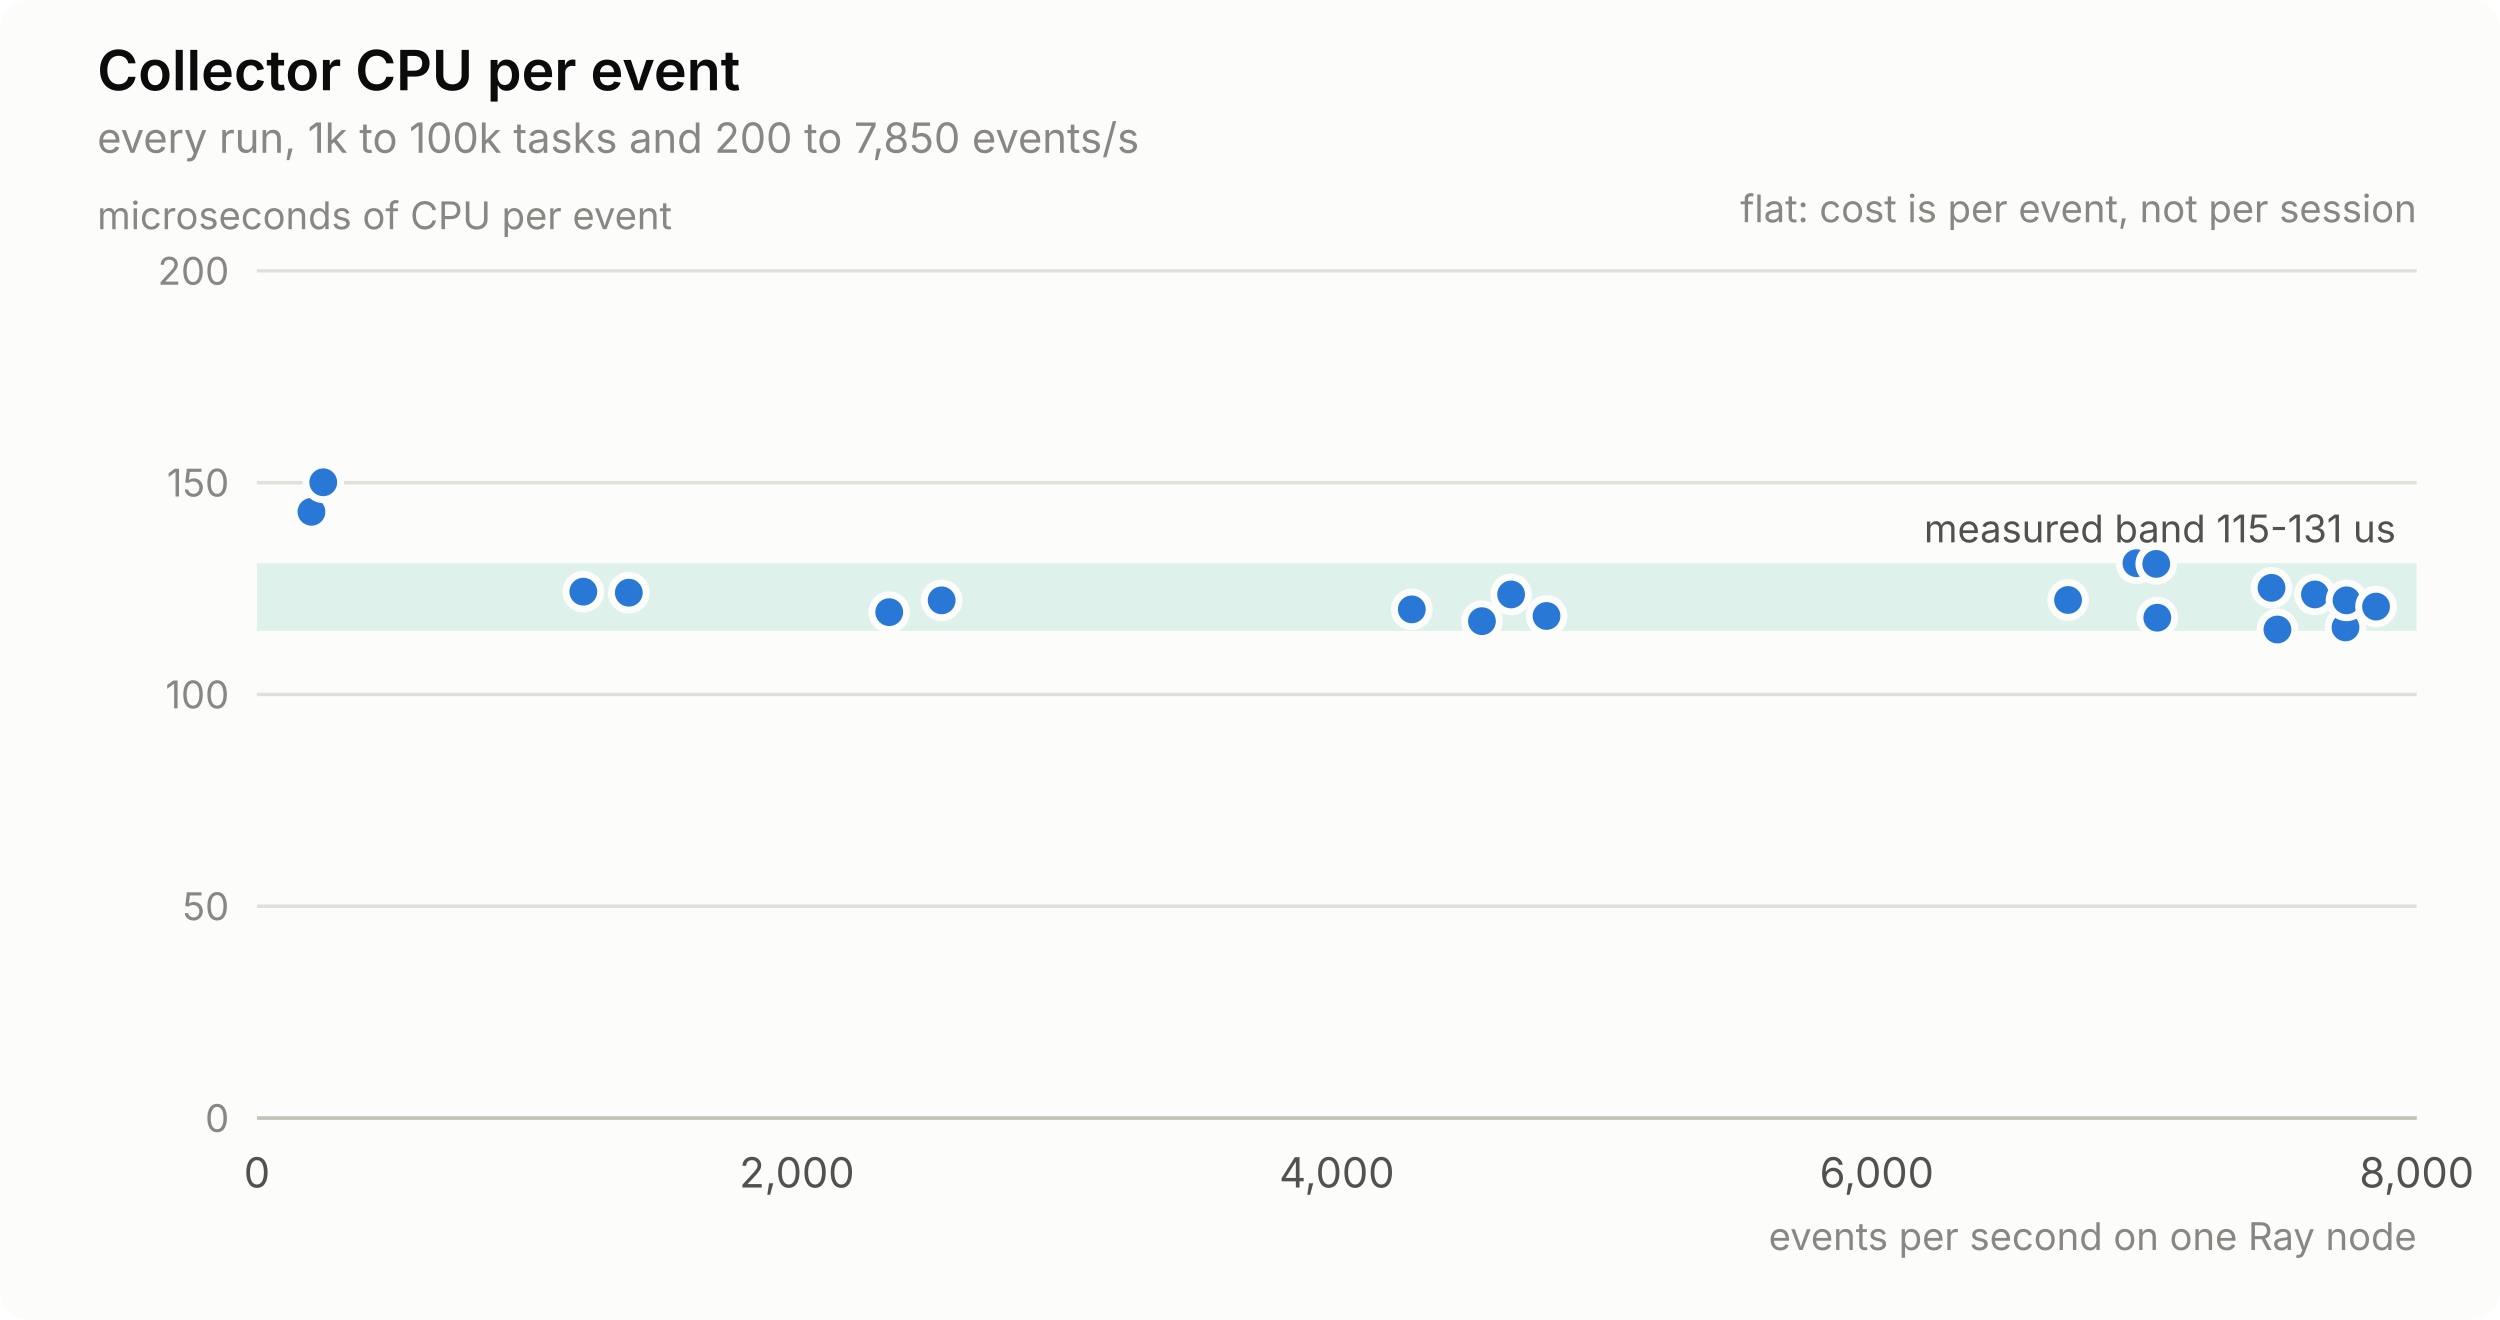
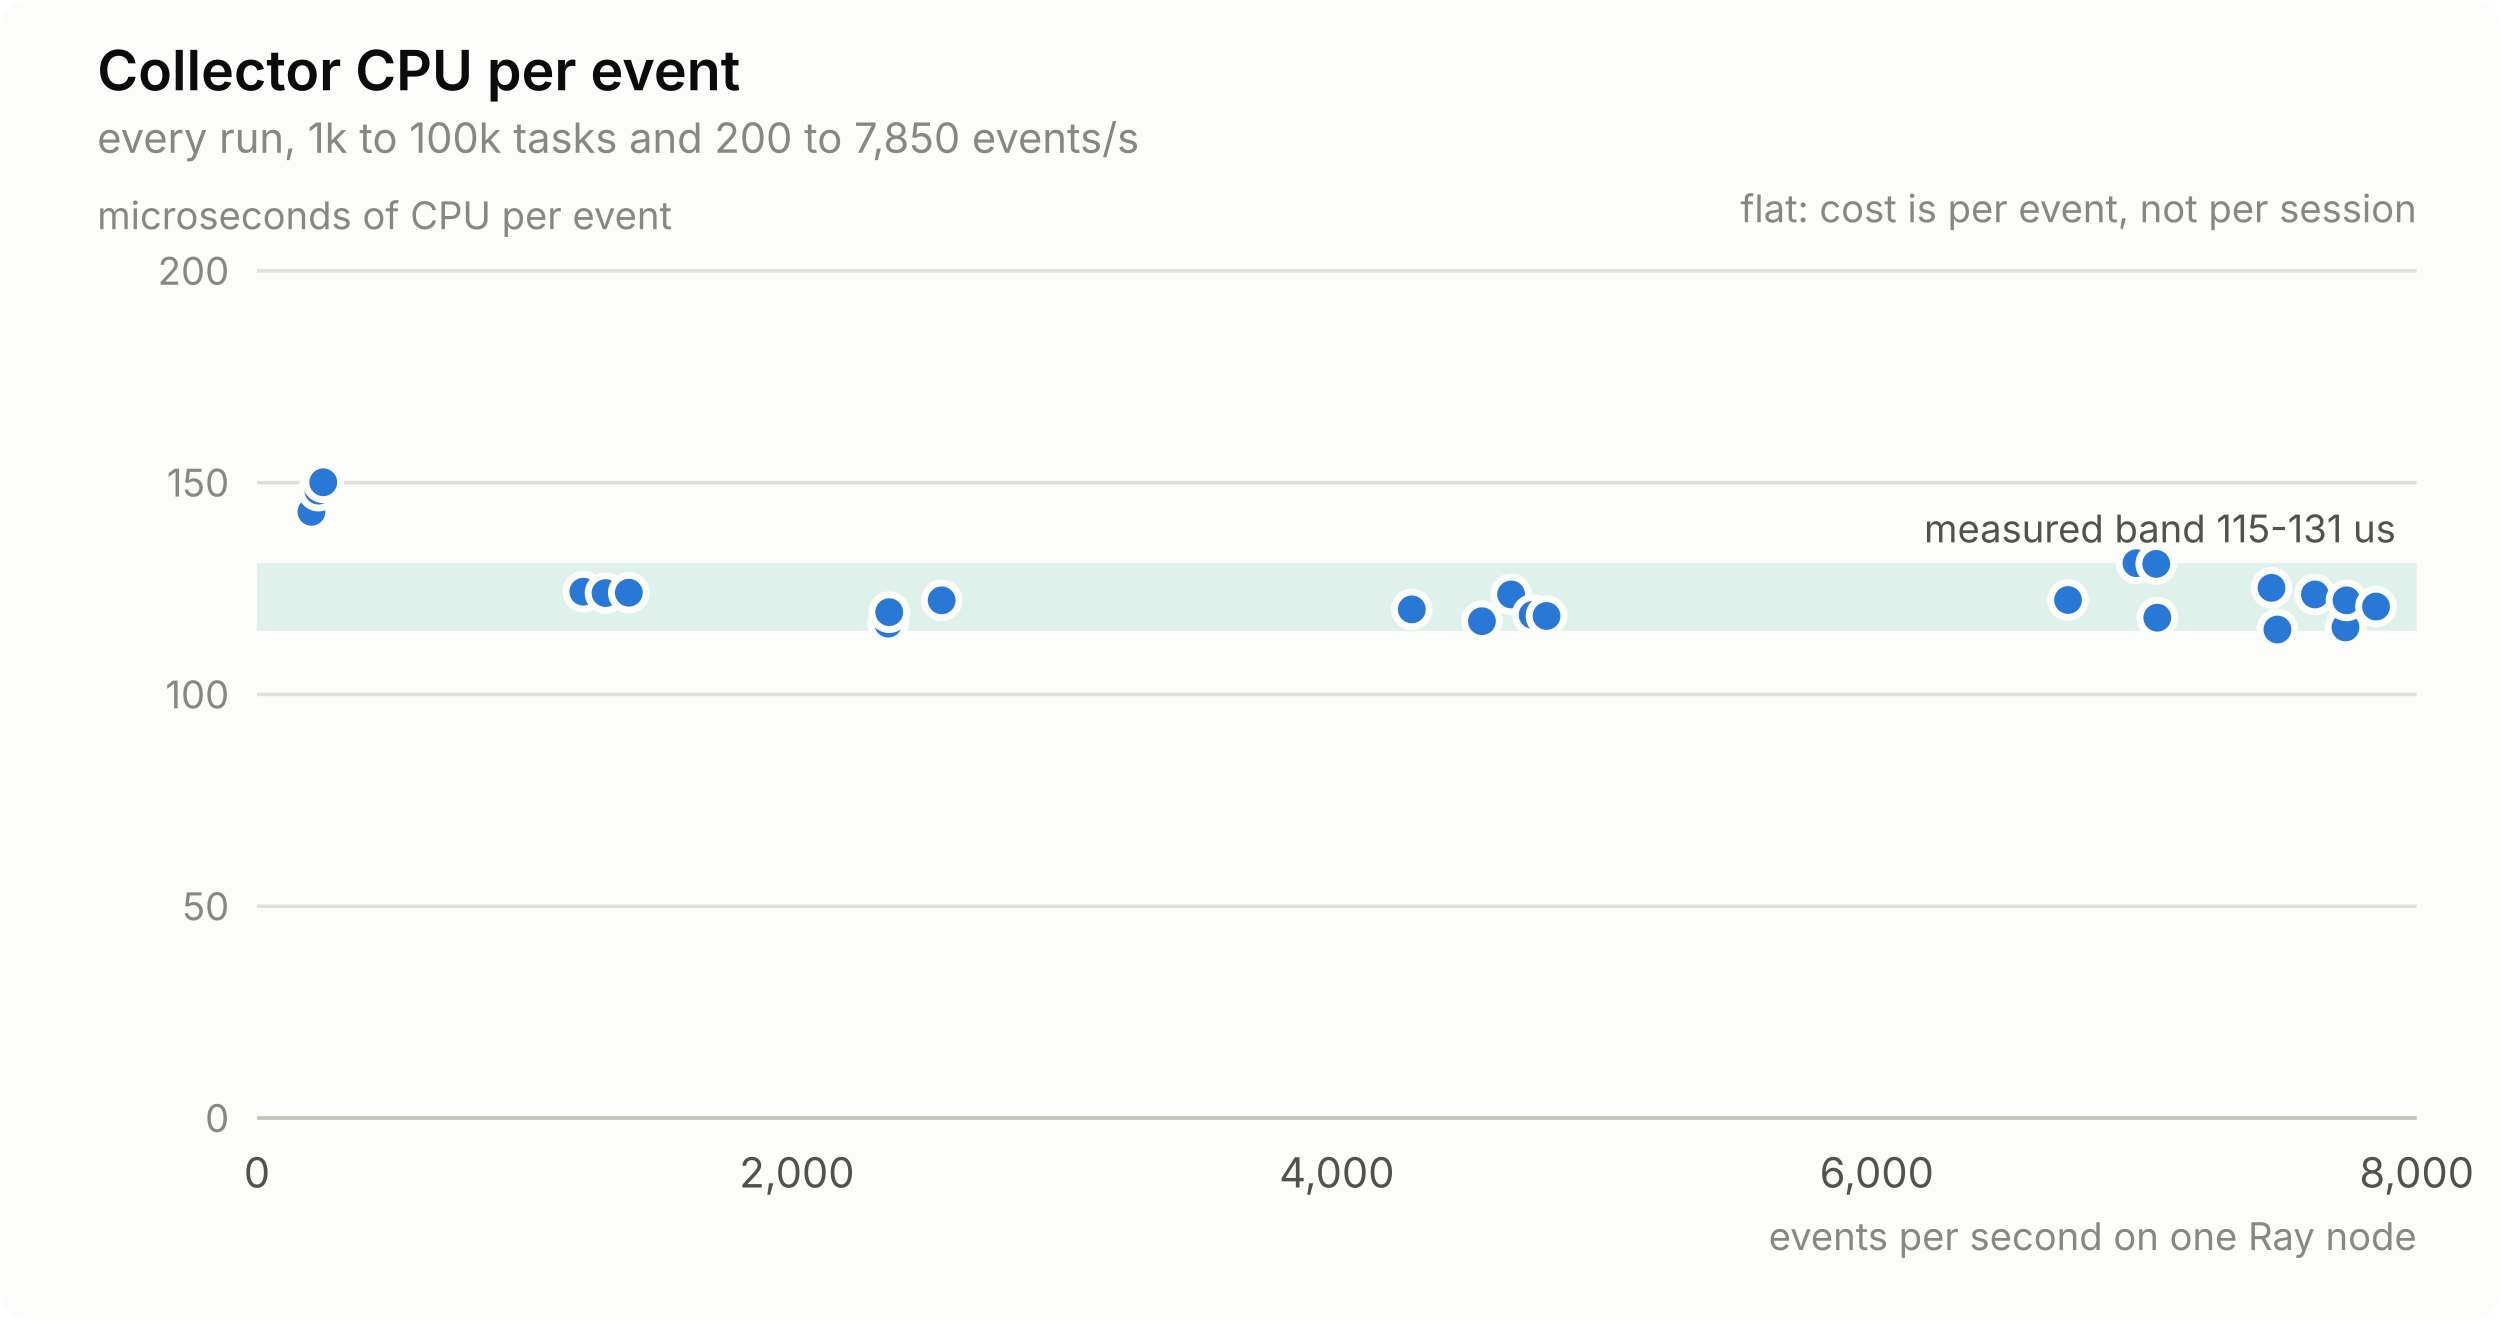
<svg xmlns="http://www.w3.org/2000/svg" viewBox="0 0 720 380" width="720" height="380" role="img">
  <rect width="720" height="380" fill="#fcfcfb" rx="8" />
  <text x="28" y="26" font-family="system-ui,-apple-system,'Segoe UI',sans-serif" font-size="16" font-weight="600" fill="#0b0b0b">Collector CPU per event</text>
  <text x="28" y="44" font-family="system-ui,-apple-system,'Segoe UI',sans-serif" font-size="12" fill="#898781">every run, 1k to 100k tasks and 200 to 7,850 events/s</text>
  <line x1="74" y1="322.0" x2="696" y2="322.0" stroke="#e1e0d9" stroke-width="1" />
  <text x="66" y="326.0" text-anchor="end" font-family="system-ui,-apple-system,'Segoe UI',sans-serif" font-size="11" fill="#898781" font-variant-numeric="tabular-nums">0</text>
  <line x1="74" y1="261.0" x2="696" y2="261.0" stroke="#e1e0d9" stroke-width="1" />
  <text x="66" y="265.0" text-anchor="end" font-family="system-ui,-apple-system,'Segoe UI',sans-serif" font-size="11" fill="#898781" font-variant-numeric="tabular-nums">50</text>
  <line x1="74" y1="200.0" x2="696" y2="200.0" stroke="#e1e0d9" stroke-width="1" />
  <text x="66" y="204.0" text-anchor="end" font-family="system-ui,-apple-system,'Segoe UI',sans-serif" font-size="11" fill="#898781" font-variant-numeric="tabular-nums">100</text>
  <line x1="74" y1="139.0" x2="696" y2="139.0" stroke="#e1e0d9" stroke-width="1" />
  <text x="66" y="143.0" text-anchor="end" font-family="system-ui,-apple-system,'Segoe UI',sans-serif" font-size="11" fill="#898781" font-variant-numeric="tabular-nums">150</text>
  <line x1="74" y1="78.0" x2="696" y2="78.0" stroke="#e1e0d9" stroke-width="1" />
  <text x="66" y="82.0" text-anchor="end" font-family="system-ui,-apple-system,'Segoe UI',sans-serif" font-size="11" fill="#898781" font-variant-numeric="tabular-nums">200</text>
  <line x1="74" y1="322" x2="696" y2="322" stroke="#c3c2b7" stroke-width="1" />
  <text x="28" y="66" font-family="system-ui,-apple-system,'Segoe UI',sans-serif" font-size="11" fill="#898781">microseconds of CPU per event</text>
  <text x="136.2" y="342.0" text-anchor="middle" font-family="system-ui,-apple-system,'Segoe UI',sans-serif" font-size="12" fill="#52514e" />
  <text x="260.6" y="342.0" text-anchor="middle" font-family="system-ui,-apple-system,'Segoe UI',sans-serif" font-size="12" fill="#52514e" />
  <text x="385.0" y="342.0" text-anchor="middle" font-family="system-ui,-apple-system,'Segoe UI',sans-serif" font-size="12" fill="#52514e" />
  <text x="509.4" y="342.0" text-anchor="middle" font-family="system-ui,-apple-system,'Segoe UI',sans-serif" font-size="12" fill="#52514e" />
  <text x="633.8" y="342.0" text-anchor="middle" font-family="system-ui,-apple-system,'Segoe UI',sans-serif" font-size="12" fill="#52514e" />
  <text x="74.0" y="342.0" text-anchor="middle" font-family="system-ui,-apple-system,'Segoe UI',sans-serif" font-size="12" fill="#52514e" font-variant-numeric="tabular-nums">0</text>
  <text x="229.5" y="342.0" text-anchor="middle" font-family="system-ui,-apple-system,'Segoe UI',sans-serif" font-size="12" fill="#52514e" font-variant-numeric="tabular-nums">2,000</text>
  <text x="385.0" y="342.0" text-anchor="middle" font-family="system-ui,-apple-system,'Segoe UI',sans-serif" font-size="12" fill="#52514e" font-variant-numeric="tabular-nums">4,000</text>
  <text x="540.5" y="342.0" text-anchor="middle" font-family="system-ui,-apple-system,'Segoe UI',sans-serif" font-size="12" fill="#52514e" font-variant-numeric="tabular-nums">6,000</text>
  <text x="696.0" y="342.0" text-anchor="middle" font-family="system-ui,-apple-system,'Segoe UI',sans-serif" font-size="12" fill="#52514e" font-variant-numeric="tabular-nums">8,000</text>
  <text x="696" y="360.0" text-anchor="end" font-family="system-ui,-apple-system,'Segoe UI',sans-serif" font-size="11" fill="#898781">events per second on one Ray node</text>
  <rect x="74" y="162.2" width="622" height="19.5" fill="#1baf7a" opacity="0.13" />
  <text x="690" y="156.2" text-anchor="end" font-family="system-ui,-apple-system,'Segoe UI',sans-serif" font-size="11" fill="#52514e">measured band 115-131 us</text>
  <circle cx="89.7" cy="147.4" r="5" fill="#2a78d6" stroke="#fcfcfb" stroke-width="2" />
+   <circle cx="91.7" cy="141.3" r="5" fill="#2a78d6" stroke="#fcfcfb" stroke-width="2" />
  <circle cx="93.1" cy="138.9" r="5" fill="#2a78d6" stroke="#fcfcfb" stroke-width="2" />
  <circle cx="168.0" cy="170.4" r="5" fill="#2a78d6" stroke="#fcfcfb" stroke-width="2" />
+   <circle cx="174.4" cy="170.8" r="5" fill="#2a78d6" stroke="#fcfcfb" stroke-width="2" />
  <circle cx="181.1" cy="170.7" r="5" fill="#2a78d6" stroke="#fcfcfb" stroke-width="2" />
+   <circle cx="255.8" cy="179.6" r="5" fill="#2a78d6" stroke="#fcfcfb" stroke-width="2" />
  <circle cx="256.1" cy="176.3" r="5" fill="#2a78d6" stroke="#fcfcfb" stroke-width="2" />
  <circle cx="271.2" cy="172.9" r="5" fill="#2a78d6" stroke="#fcfcfb" stroke-width="2" />
  <circle cx="406.6" cy="175.5" r="5" fill="#2a78d6" stroke="#fcfcfb" stroke-width="2" />
  <circle cx="426.8" cy="178.9" r="5" fill="#2a78d6" stroke="#fcfcfb" stroke-width="2" />
  <circle cx="435.2" cy="171.2" r="5" fill="#2a78d6" stroke="#fcfcfb" stroke-width="2" />
+   <circle cx="441.4" cy="177.1" r="5" fill="#2a78d6" stroke="#fcfcfb" stroke-width="2" />
  <circle cx="445.4" cy="177.4" r="5" fill="#2a78d6" stroke="#fcfcfb" stroke-width="2" />
  <circle cx="595.6" cy="172.8" r="5" fill="#2a78d6" stroke="#fcfcfb" stroke-width="2" />
  <circle cx="615.3" cy="162.2" r="5" fill="#2a78d6" stroke="#fcfcfb" stroke-width="2" />
  <circle cx="621.0" cy="162.4" r="5" fill="#2a78d6" stroke="#fcfcfb" stroke-width="2" />
  <circle cx="621.3" cy="177.9" r="5" fill="#2a78d6" stroke="#fcfcfb" stroke-width="2" />
  <circle cx="654.2" cy="169.3" r="5" fill="#2a78d6" stroke="#fcfcfb" stroke-width="2" />
  <circle cx="655.9" cy="181.3" r="5" fill="#2a78d6" stroke="#fcfcfb" stroke-width="2" />
  <circle cx="666.7" cy="171.2" r="5" fill="#2a78d6" stroke="#fcfcfb" stroke-width="2" />
  <circle cx="675.5" cy="180.7" r="5" fill="#2a78d6" stroke="#fcfcfb" stroke-width="2" />
  <circle cx="675.8" cy="172.9" r="5" fill="#2a78d6" stroke="#fcfcfb" stroke-width="2" />
  <circle cx="684.3" cy="174.7" r="5" fill="#2a78d6" stroke="#fcfcfb" stroke-width="2" />
  <text x="696" y="64" text-anchor="end" font-family="system-ui,-apple-system,'Segoe UI',sans-serif" font-size="11" fill="#898781">flat: cost is per event, not per session</text>
</svg>
